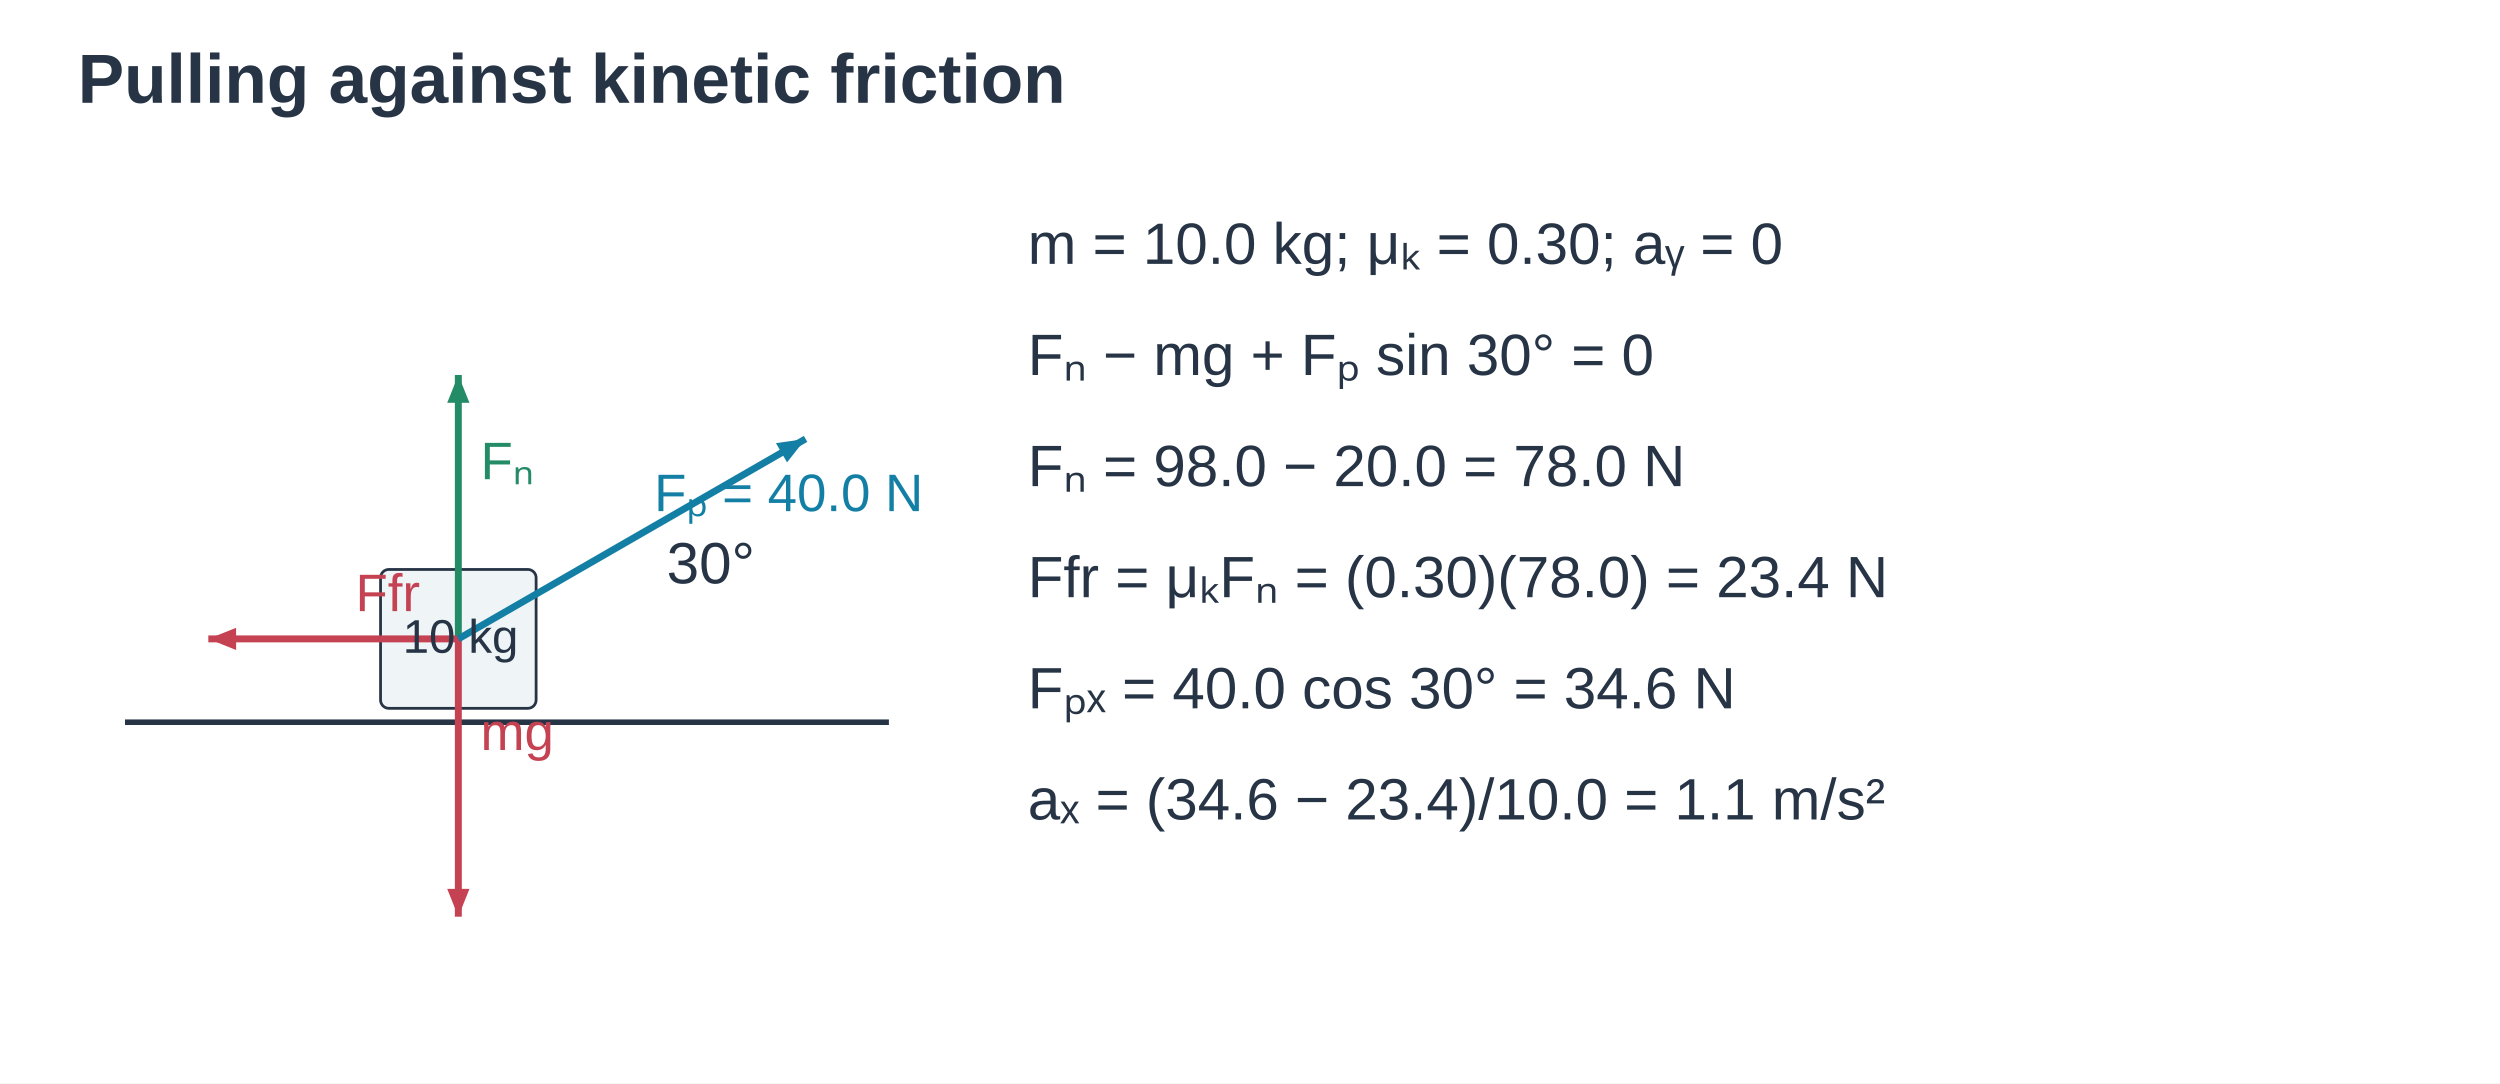
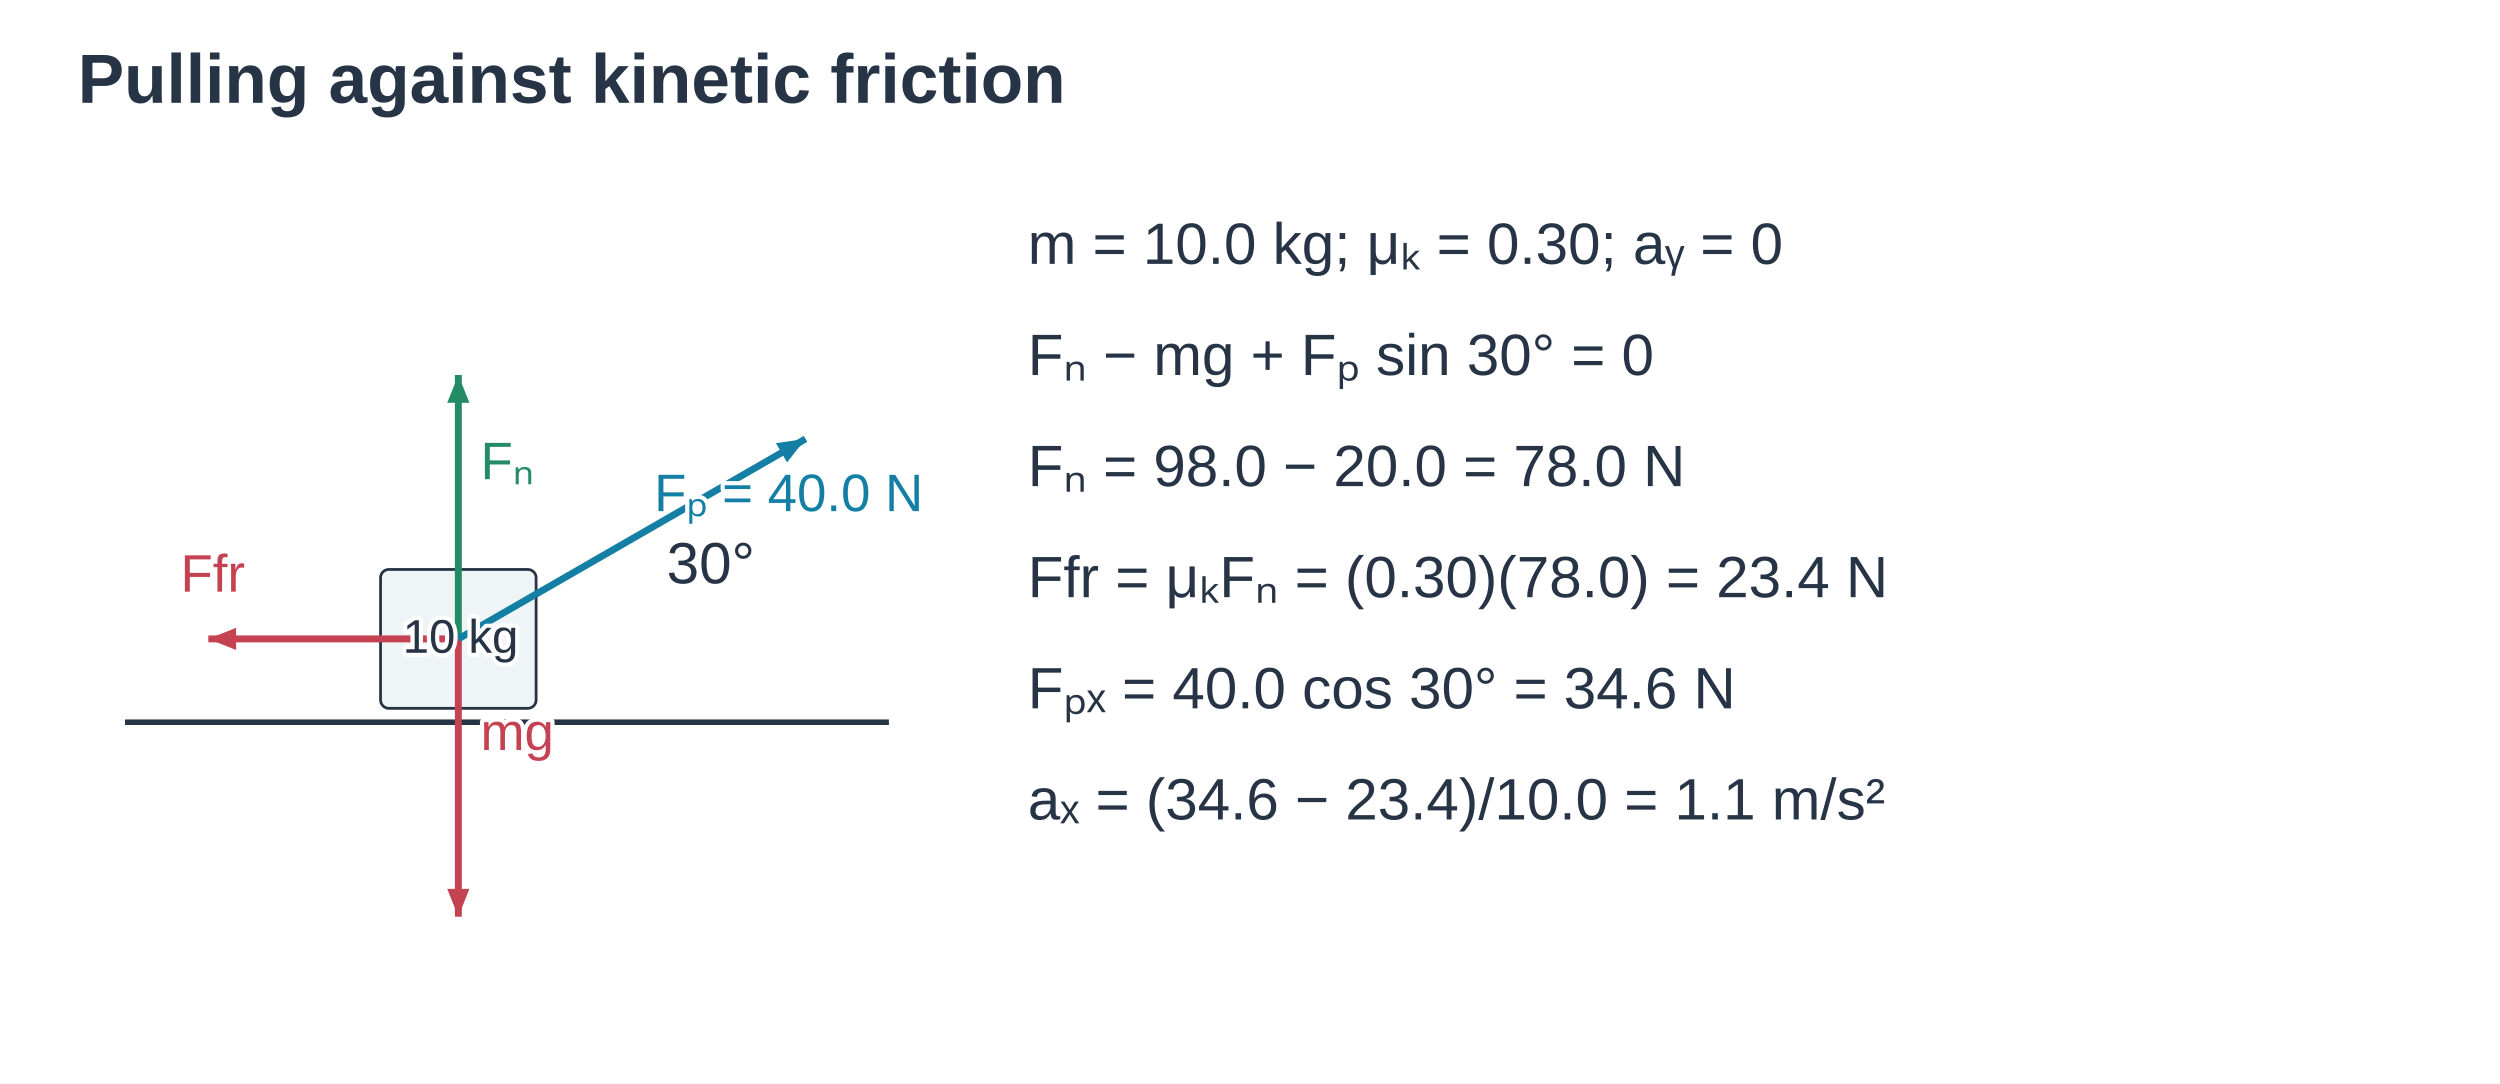
<svg xmlns="http://www.w3.org/2000/svg" width="900" height="390" viewBox="0 0 900 390" role="img">
  <rect width="100%" height="100%" fill="white" />
-   <text x="28" y="37" font-family="Arial,Microsoft YaHei,sans-serif" font-size="25" font-weight="700" fill="#263445" text-anchor="start" xml:space="preserve">Pulling against kinetic friction</text>
  <path d="M45 260L320 260" fill="none" stroke="#263445" stroke-width="2" />
  <rect x="137" y="205" width="56" height="50" rx="3" fill="#eff4f7" stroke="#263445" stroke-width="1" />
  <path d="M165 230L165 135" fill="none" stroke="#248b67" stroke-width="2.5" />
  <path d="M165 135L161.0 145.0L169.0 145.0Z" stroke="#248b67" stroke-width="0" fill="#248b67" />
-   <text x="173.0" y="172.5" font-family="Arial,Microsoft YaHei,sans-serif" font-size="19" font-weight="400" fill="#248b67" text-anchor="start" xml:space="preserve">Fₙ</text>
  <path d="M165 230L165 330" fill="none" stroke="#c44251" stroke-width="2.5" />
  <path d="M165 330L169.0 320.0L161.0 320.0Z" stroke="#c44251" stroke-width="0" fill="#c44251" />
-   <text x="173.0" y="270.0" font-family="Arial,Microsoft YaHei,sans-serif" font-size="19" font-weight="400" fill="#c44251" text-anchor="start" xml:space="preserve">mg</text>
  <path d="M165 230L75 230" fill="none" stroke="#c44251" stroke-width="2.5" />
  <path d="M75 230L85.0 234.0L85.0 226.0Z" stroke="#c44251" stroke-width="0" fill="#c44251" />
-   <text x="128.0" y="220.0" font-family="Arial,Microsoft YaHei,sans-serif" font-size="19" font-weight="400" fill="#c44251" text-anchor="start" xml:space="preserve">Ffr</text>
  <path d="M165 230L290 158" fill="none" stroke="#147fa5" stroke-width="2.5" />
  <path d="M290 158L279.338 159.525L283.331 166.457Z" stroke="#147fa5" stroke-width="0" fill="#147fa5" />
-   <text x="235.5" y="184.0" font-family="Arial,Microsoft YaHei,sans-serif" font-size="19" font-weight="400" fill="#147fa5" text-anchor="start" xml:space="preserve">Fₚ = 40.0 N</text>
-   <text x="240" y="210" font-family="Arial,Microsoft YaHei,sans-serif" font-size="21" font-weight="400" fill="#263445" text-anchor="start" xml:space="preserve">30°</text>
-   <text x="145" y="235" font-family="Arial,Microsoft YaHei,sans-serif" font-size="17" font-weight="400" fill="#263445" text-anchor="start" xml:space="preserve">10 kg</text>
-   <text x="370" y="95" font-family="Arial,Microsoft YaHei,sans-serif" font-size="21" font-weight="400" fill="#263445" text-anchor="start" xml:space="preserve">m = 10.0 kg; μₖ = 0.30; aᵧ = 0</text>
-   <text x="370" y="135" font-family="Arial,Microsoft YaHei,sans-serif" font-size="21" font-weight="400" fill="#263445" text-anchor="start" xml:space="preserve">Fₙ − mg + Fₚ sin 30° = 0</text>
-   <text x="370" y="175" font-family="Arial,Microsoft YaHei,sans-serif" font-size="21" font-weight="400" fill="#263445" text-anchor="start" xml:space="preserve">Fₙ = 98.0 − 20.0 = 78.0 N</text>
-   <text x="370" y="215" font-family="Arial,Microsoft YaHei,sans-serif" font-size="21" font-weight="400" fill="#263445" text-anchor="start" xml:space="preserve">Ffr = μₖFₙ = (0.30)(78.0) = 23.4 N</text>
-   <text x="370" y="255" font-family="Arial,Microsoft YaHei,sans-serif" font-size="21" font-weight="400" fill="#263445" text-anchor="start" xml:space="preserve">Fₚₓ = 40.0 cos 30° = 34.6 N</text>
-   <text x="370" y="295" font-family="Arial,Microsoft YaHei,sans-serif" font-size="21" font-weight="400" fill="#263445" text-anchor="start" xml:space="preserve">aₓ = (34.6 − 23.4)/10.0 = 1.1 m/s²</text>
+   <text x="28" y="37" font-family="Arial,Microsoft YaHei,sans-serif" font-size="25" font-weight="700" fill="#263445" text-anchor="start" xml:space="preserve" paint-order="stroke fill" stroke="#ffffff" stroke-width="3" stroke-linejoin="round">Pulling against kinetic friction</text>
+   <text x="173.0" y="172.5" font-family="Arial,Microsoft YaHei,sans-serif" font-size="19" font-weight="400" fill="#248b67" text-anchor="start" xml:space="preserve" paint-order="stroke fill" stroke="#ffffff" stroke-width="3" stroke-linejoin="round">Fₙ</text>
+   <text x="173.0" y="270.0" font-family="Arial,Microsoft YaHei,sans-serif" font-size="19" font-weight="400" fill="#c44251" text-anchor="start" xml:space="preserve" paint-order="stroke fill" stroke="#ffffff" stroke-width="3" stroke-linejoin="round">mg</text>
+   <text x="65" y="213" font-family="Arial,Microsoft YaHei,sans-serif" font-size="19" font-weight="400" fill="#c44251" text-anchor="start" xml:space="preserve" paint-order="stroke fill" stroke="#ffffff" stroke-width="3" stroke-linejoin="round">Ffr</text>
+   <text x="235.5" y="184.0" font-family="Arial,Microsoft YaHei,sans-serif" font-size="19" font-weight="400" fill="#147fa5" text-anchor="start" xml:space="preserve" paint-order="stroke fill" stroke="#ffffff" stroke-width="3" stroke-linejoin="round">Fₚ = 40.0 N</text>
+   <text x="240" y="210" font-family="Arial,Microsoft YaHei,sans-serif" font-size="21" font-weight="400" fill="#263445" text-anchor="start" xml:space="preserve" paint-order="stroke fill" stroke="#ffffff" stroke-width="3" stroke-linejoin="round">30°</text>
+   <text x="145" y="235" font-family="Arial,Microsoft YaHei,sans-serif" font-size="17" font-weight="400" fill="#263445" text-anchor="start" xml:space="preserve" paint-order="stroke fill" stroke="#ffffff" stroke-width="3" stroke-linejoin="round">10 kg</text>
+   <text x="370" y="95" font-family="Arial,Microsoft YaHei,sans-serif" font-size="21" font-weight="400" fill="#263445" text-anchor="start" xml:space="preserve" paint-order="stroke fill" stroke="#ffffff" stroke-width="3" stroke-linejoin="round">m = 10.0 kg; μₖ = 0.30; aᵧ = 0</text>
+   <text x="370" y="135" font-family="Arial,Microsoft YaHei,sans-serif" font-size="21" font-weight="400" fill="#263445" text-anchor="start" xml:space="preserve" paint-order="stroke fill" stroke="#ffffff" stroke-width="3" stroke-linejoin="round">Fₙ − mg + Fₚ sin 30° = 0</text>
+   <text x="370" y="175" font-family="Arial,Microsoft YaHei,sans-serif" font-size="21" font-weight="400" fill="#263445" text-anchor="start" xml:space="preserve" paint-order="stroke fill" stroke="#ffffff" stroke-width="3" stroke-linejoin="round">Fₙ = 98.0 − 20.0 = 78.0 N</text>
+   <text x="370" y="215" font-family="Arial,Microsoft YaHei,sans-serif" font-size="21" font-weight="400" fill="#263445" text-anchor="start" xml:space="preserve" paint-order="stroke fill" stroke="#ffffff" stroke-width="3" stroke-linejoin="round">Ffr = μₖFₙ = (0.30)(78.0) = 23.4 N</text>
+   <text x="370" y="255" font-family="Arial,Microsoft YaHei,sans-serif" font-size="21" font-weight="400" fill="#263445" text-anchor="start" xml:space="preserve" paint-order="stroke fill" stroke="#ffffff" stroke-width="3" stroke-linejoin="round">Fₚₓ = 40.0 cos 30° = 34.6 N</text>
+   <text x="370" y="295" font-family="Arial,Microsoft YaHei,sans-serif" font-size="21" font-weight="400" fill="#263445" text-anchor="start" xml:space="preserve" paint-order="stroke fill" stroke="#ffffff" stroke-width="3" stroke-linejoin="round">aₓ = (34.6 − 23.4)/10.0 = 1.1 m/s²</text>
</svg>
